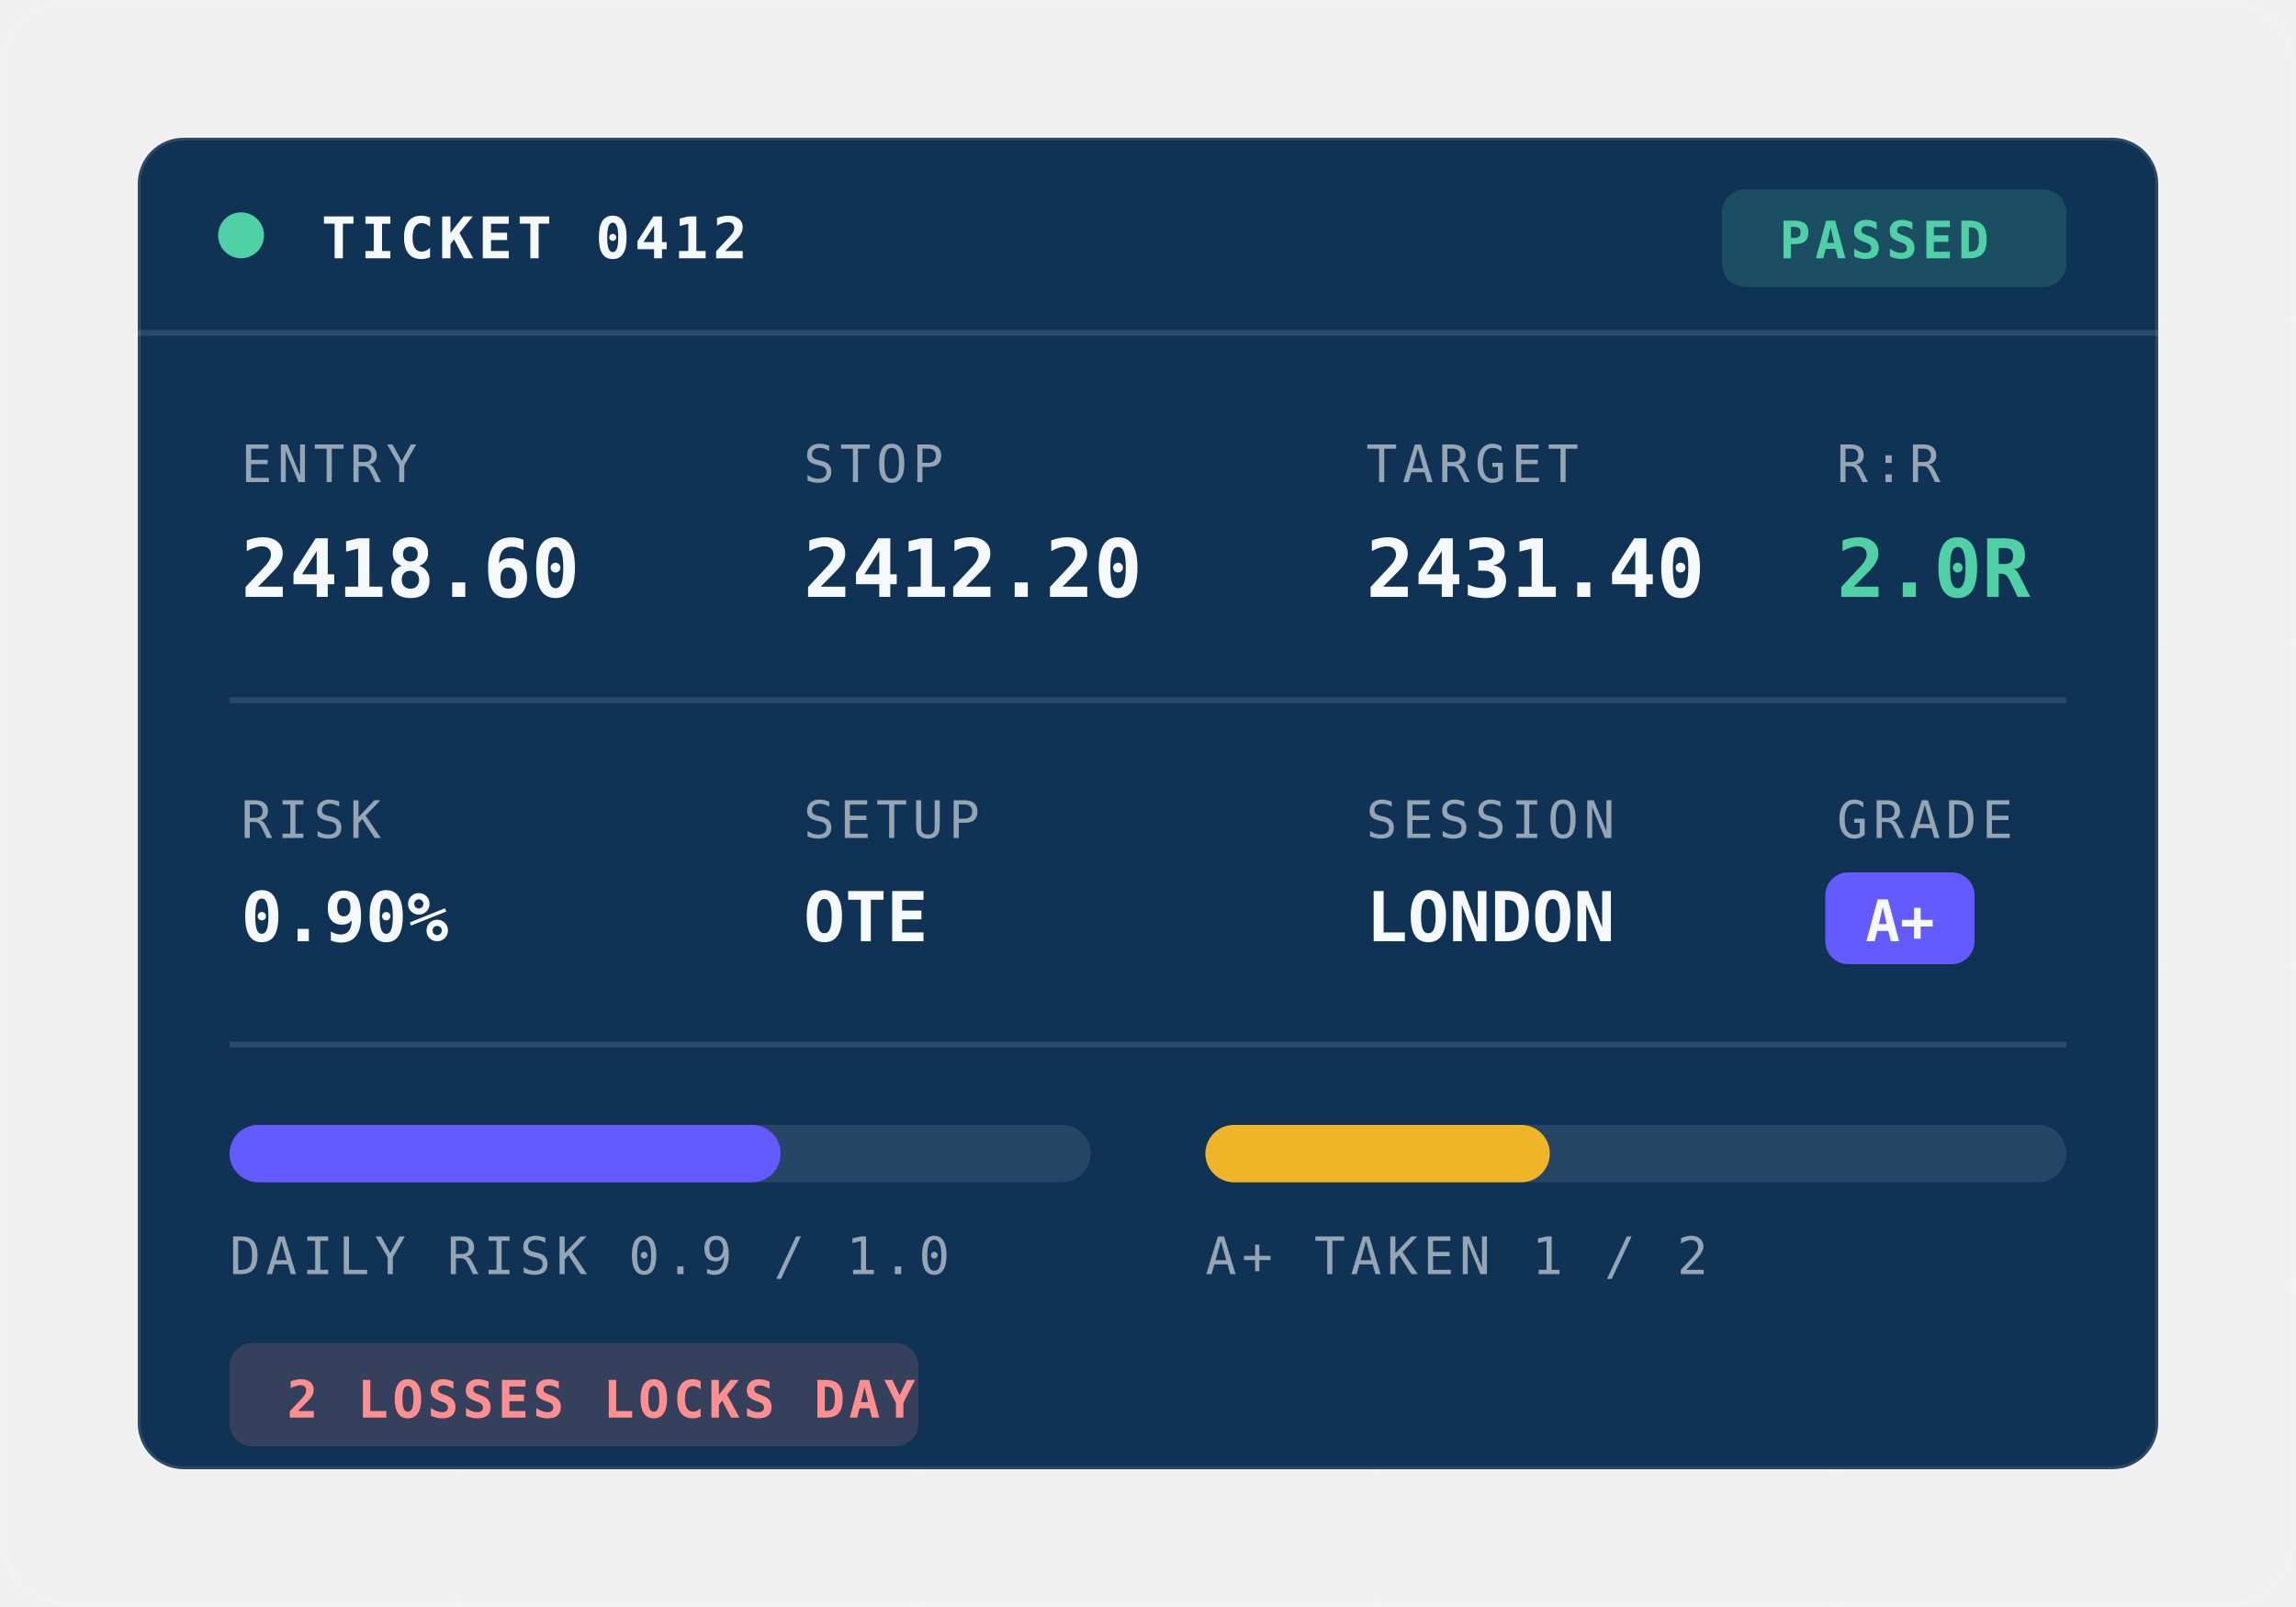
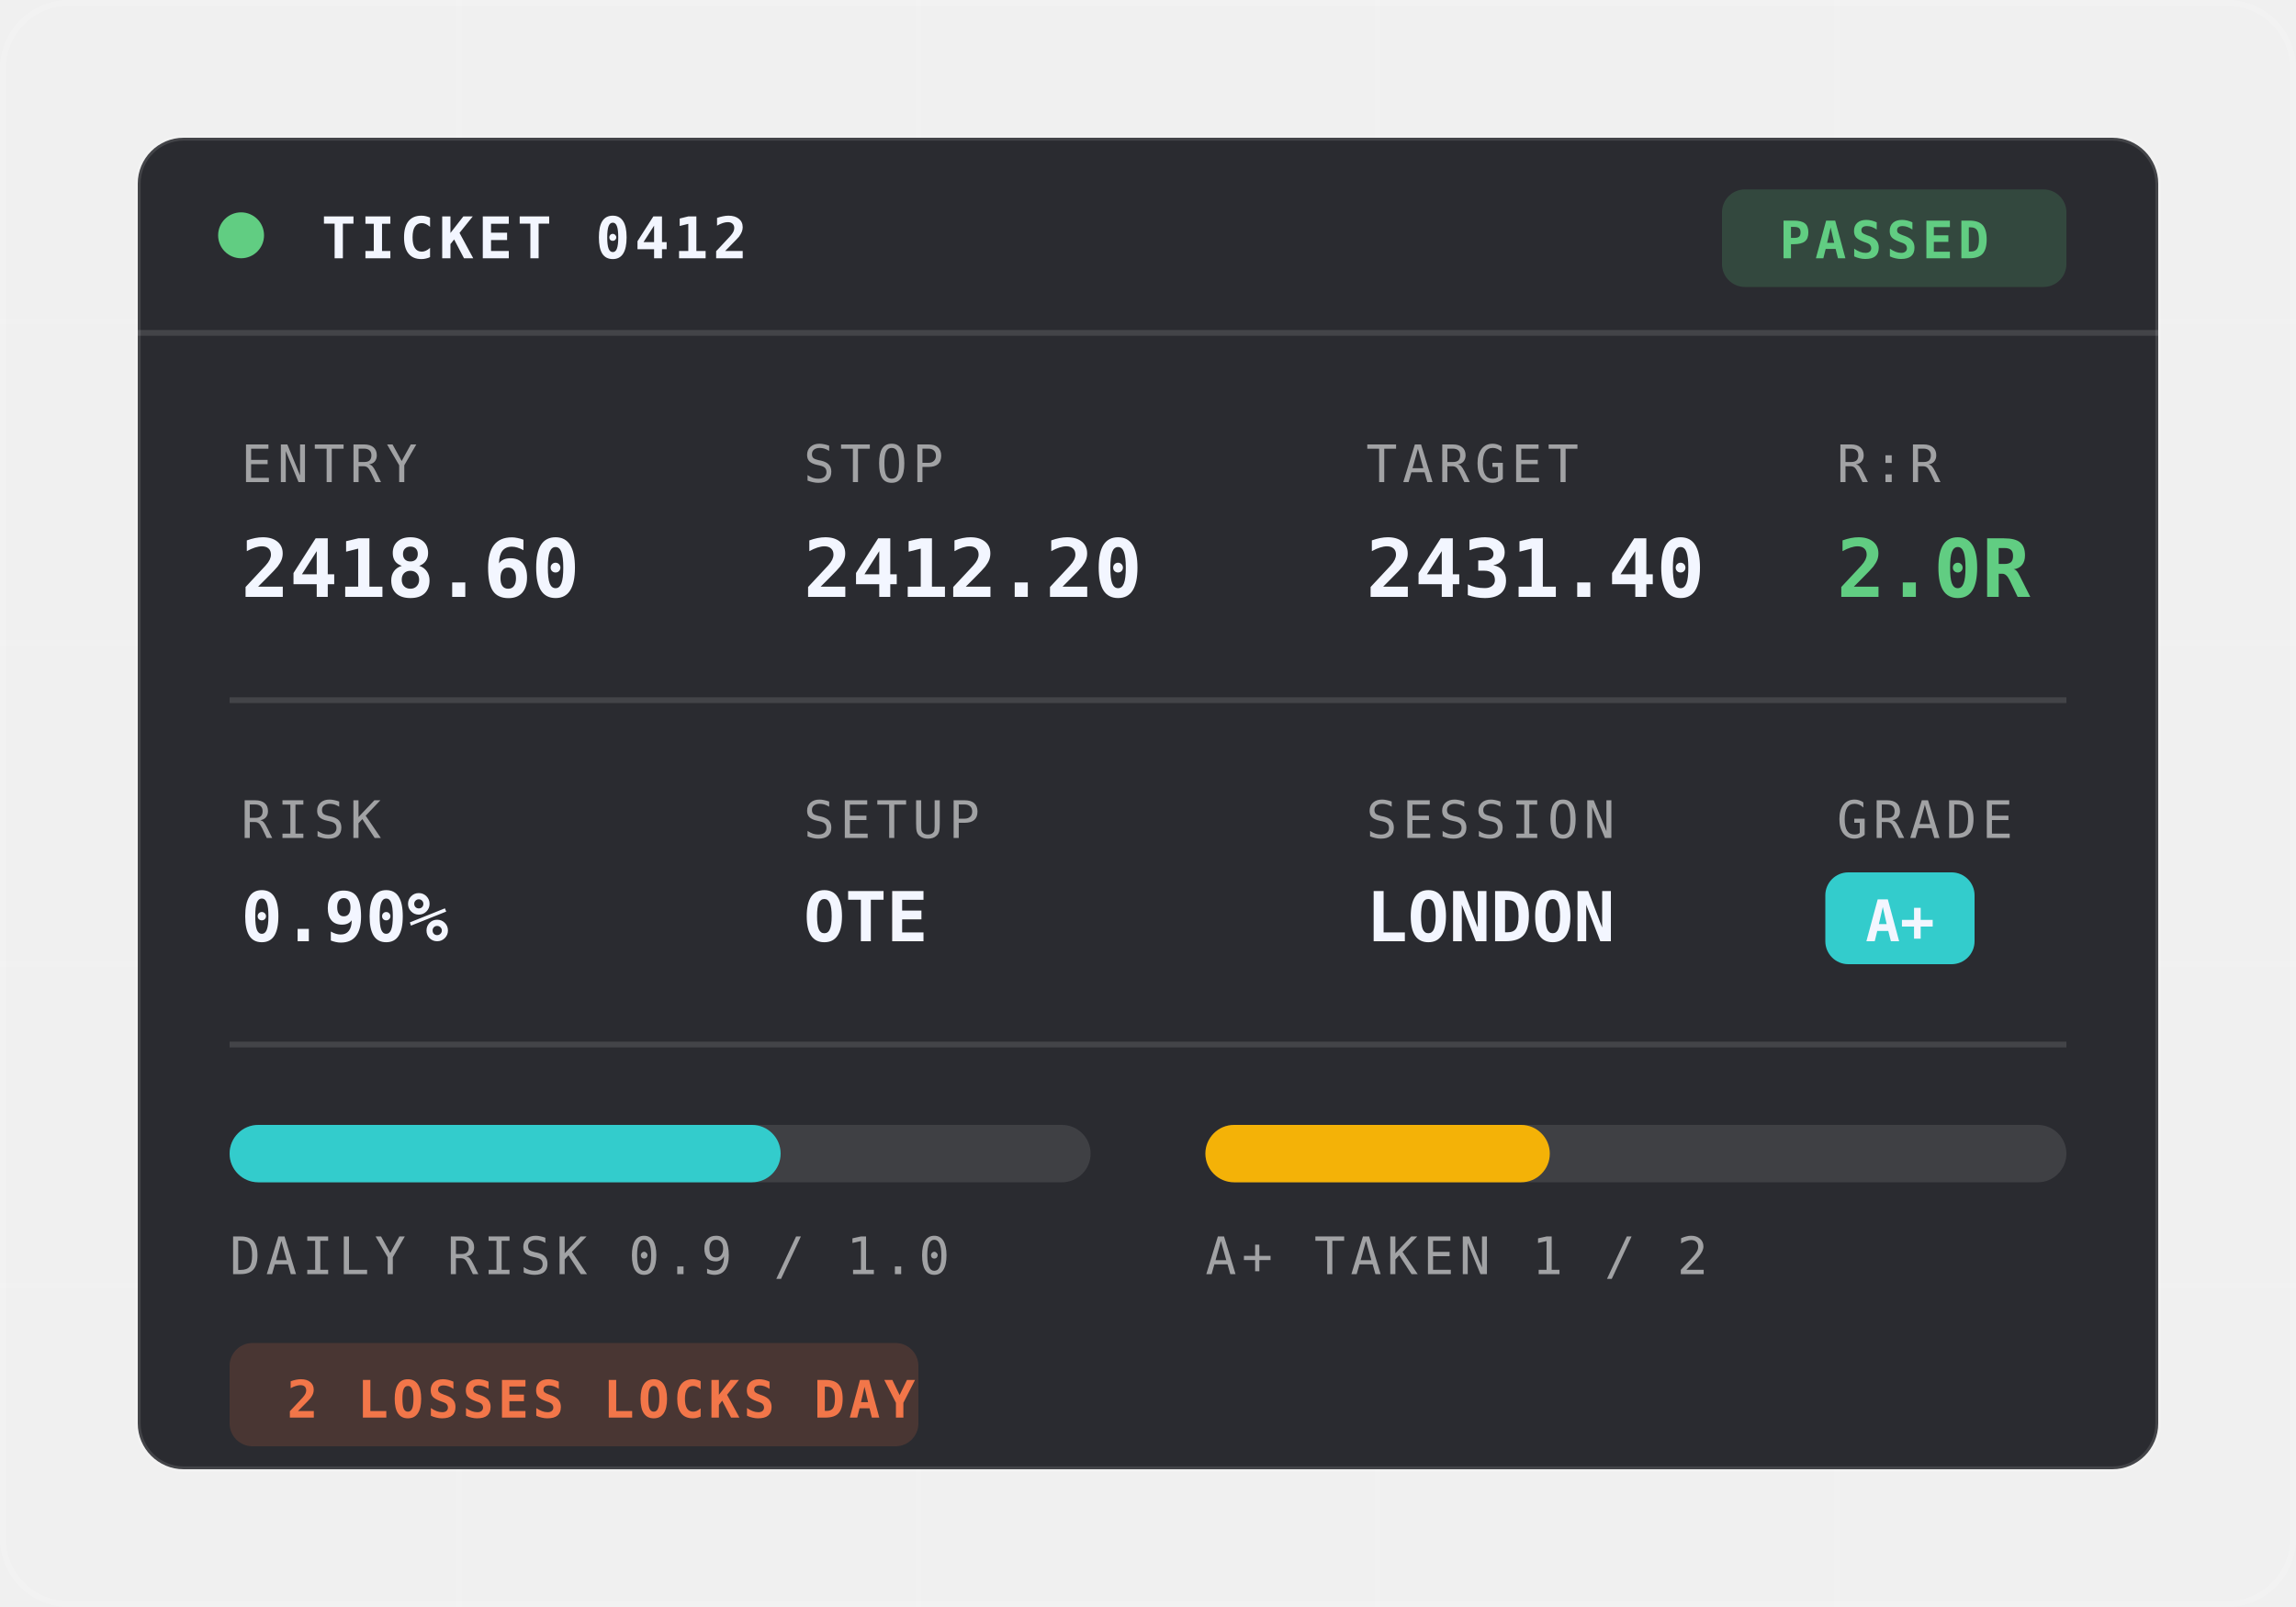
<svg xmlns="http://www.w3.org/2000/svg" viewBox="0 0 400 280" width="400" height="280" role="img">
  <g stroke="#ffffff" stroke-opacity="0.06" stroke-width="1">
    <path d="M0 56h400M0 112h400M0 168h400M0 224h400" />
    <path d="M80 0v280M160 0v280M240 0v280M320 0v280" />
  </g>
-   <rect x="24" y="24" width="352" height="232" rx="8" fill="#103254" stroke="#ffffff" stroke-opacity="0.12" />
+   <rect x="24" y="24" width="352" height="232" rx="8" fill="#2a2b30" stroke="#ffffff" stroke-opacity="0.12" />
  <path d="M24 58h352" stroke="#ffffff" stroke-opacity="0.12" />
-   <circle cx="42" cy="41" r="4" fill="#4fd1a5" />
-   <text x="56" y="45" font-family="ui-monospace, monospace" font-size="10" font-weight="600" fill="#f6f9fc" letter-spacing="0.8">TICKET 0412</text>
-   <rect x="300" y="33" width="60" height="17" rx="4" fill="#4fd1a5" fill-opacity="0.18" />
-   <text x="310" y="45" font-family="ui-monospace, monospace" font-size="9" font-weight="700" fill="#4fd1a5" letter-spacing="0.8">PASSED</text>
+   <circle cx="42" cy="41" r="4" fill="#61cd82" />
+   <text x="56" y="45" font-family="ui-monospace, monospace" font-size="10" font-weight="600" fill="#f3f6ff" letter-spacing="0.8">TICKET 0412</text>
+   <rect x="300" y="33" width="60" height="17" rx="4" fill="#61cd82" fill-opacity="0.18" />
+   <text x="310" y="45" font-family="ui-monospace, monospace" font-size="9" font-weight="700" fill="#61cd82" letter-spacing="0.8">PASSED</text>
  <g font-family="ui-monospace, monospace" font-size="9" fill="#ffffff" fill-opacity="0.56" letter-spacing="0.9">
    <text x="42" y="84">ENTRY</text>
    <text x="140" y="84">STOP</text>
    <text x="238" y="84">TARGET</text>
    <text x="320" y="84">R:R</text>
  </g>
-   <g font-family="ui-monospace, monospace" font-size="14" font-weight="600" fill="#f6f9fc">
+   <g font-family="ui-monospace, monospace" font-size="14" font-weight="600" fill="#f3f6ff">
    <text x="42" y="104">2418.60</text>
    <text x="140" y="104">2412.20</text>
    <text x="238" y="104">2431.40</text>
-     <text x="320" y="104" fill="#4fd1a5">2.0R</text>
+     <text x="320" y="104" fill="#61cd82">2.0R</text>
  </g>
  <path d="M40 122h320" stroke="#ffffff" stroke-opacity="0.12" />
  <g font-family="ui-monospace, monospace" font-size="9" fill="#ffffff" fill-opacity="0.56" letter-spacing="0.9">
    <text x="42" y="146">RISK</text>
    <text x="140" y="146">SETUP</text>
    <text x="238" y="146">SESSION</text>
    <text x="320" y="146">GRADE</text>
  </g>
-   <g font-family="ui-monospace, monospace" font-size="12" font-weight="600" fill="#f6f9fc">
+   <g font-family="ui-monospace, monospace" font-size="12" font-weight="600" fill="#f3f6ff">
    <text x="42" y="164">0.90%</text>
    <text x="140" y="164">OTE</text>
    <text x="238" y="164">LONDON</text>
  </g>
-   <rect x="318" y="152" width="26" height="16" rx="4" fill="#635bff" />
-   <text x="325" y="164" font-family="ui-monospace, monospace" font-size="10" font-weight="700" fill="#f6f9fc">A+</text>
+   <rect x="318" y="152" width="26" height="16" rx="4" fill="#33cccc" />
+   <text x="325" y="164" font-family="ui-monospace, monospace" font-size="10" font-weight="700" fill="#f3f6ff">A+</text>
  <path d="M40 182h320" stroke="#ffffff" stroke-opacity="0.12" />
  <g>
    <rect x="40" y="196" width="150" height="10" rx="5" fill="#ffffff" fill-opacity="0.1" />
-     <rect x="40" y="196" width="96" height="10" rx="5" fill="#635bff" />
+     <rect x="40" y="196" width="96" height="10" rx="5" fill="#33cccc" />
    <text x="40" y="222" font-family="ui-monospace, monospace" font-size="9" fill="#ffffff" fill-opacity="0.56" letter-spacing="0.9">DAILY RISK 0.9 / 1.0</text>
  </g>
  <g>
    <rect x="210" y="196" width="150" height="10" rx="5" fill="#ffffff" fill-opacity="0.1" />
-     <rect x="210" y="196" width="60" height="10" rx="5" fill="#f0b429" />
+     <rect x="210" y="196" width="60" height="10" rx="5" fill="#f4b207" />
    <text x="210" y="222" font-family="ui-monospace, monospace" font-size="9" fill="#ffffff" fill-opacity="0.56" letter-spacing="0.9">A+ TAKEN 1 / 2</text>
  </g>
-   <rect x="40" y="234" width="120" height="18" rx="4" fill="#ff8f8f" fill-opacity="0.16" />
-   <text x="50" y="247" font-family="ui-monospace, monospace" font-size="9" font-weight="600" fill="#ff8f8f" letter-spacing="0.7">2 LOSSES LOCKS DAY</text>
+   <rect x="40" y="234" width="120" height="18" rx="4" fill="#f27649" fill-opacity="0.16" />
+   <text x="50" y="247" font-family="ui-monospace, monospace" font-size="9" font-weight="600" fill="#f27649" letter-spacing="0.7">2 LOSSES LOCKS DAY</text>
  <rect x="0.5" y="0.5" width="399" height="279" rx="11.5" fill="none" stroke="#ffffff" stroke-opacity="0.16" />
</svg>
